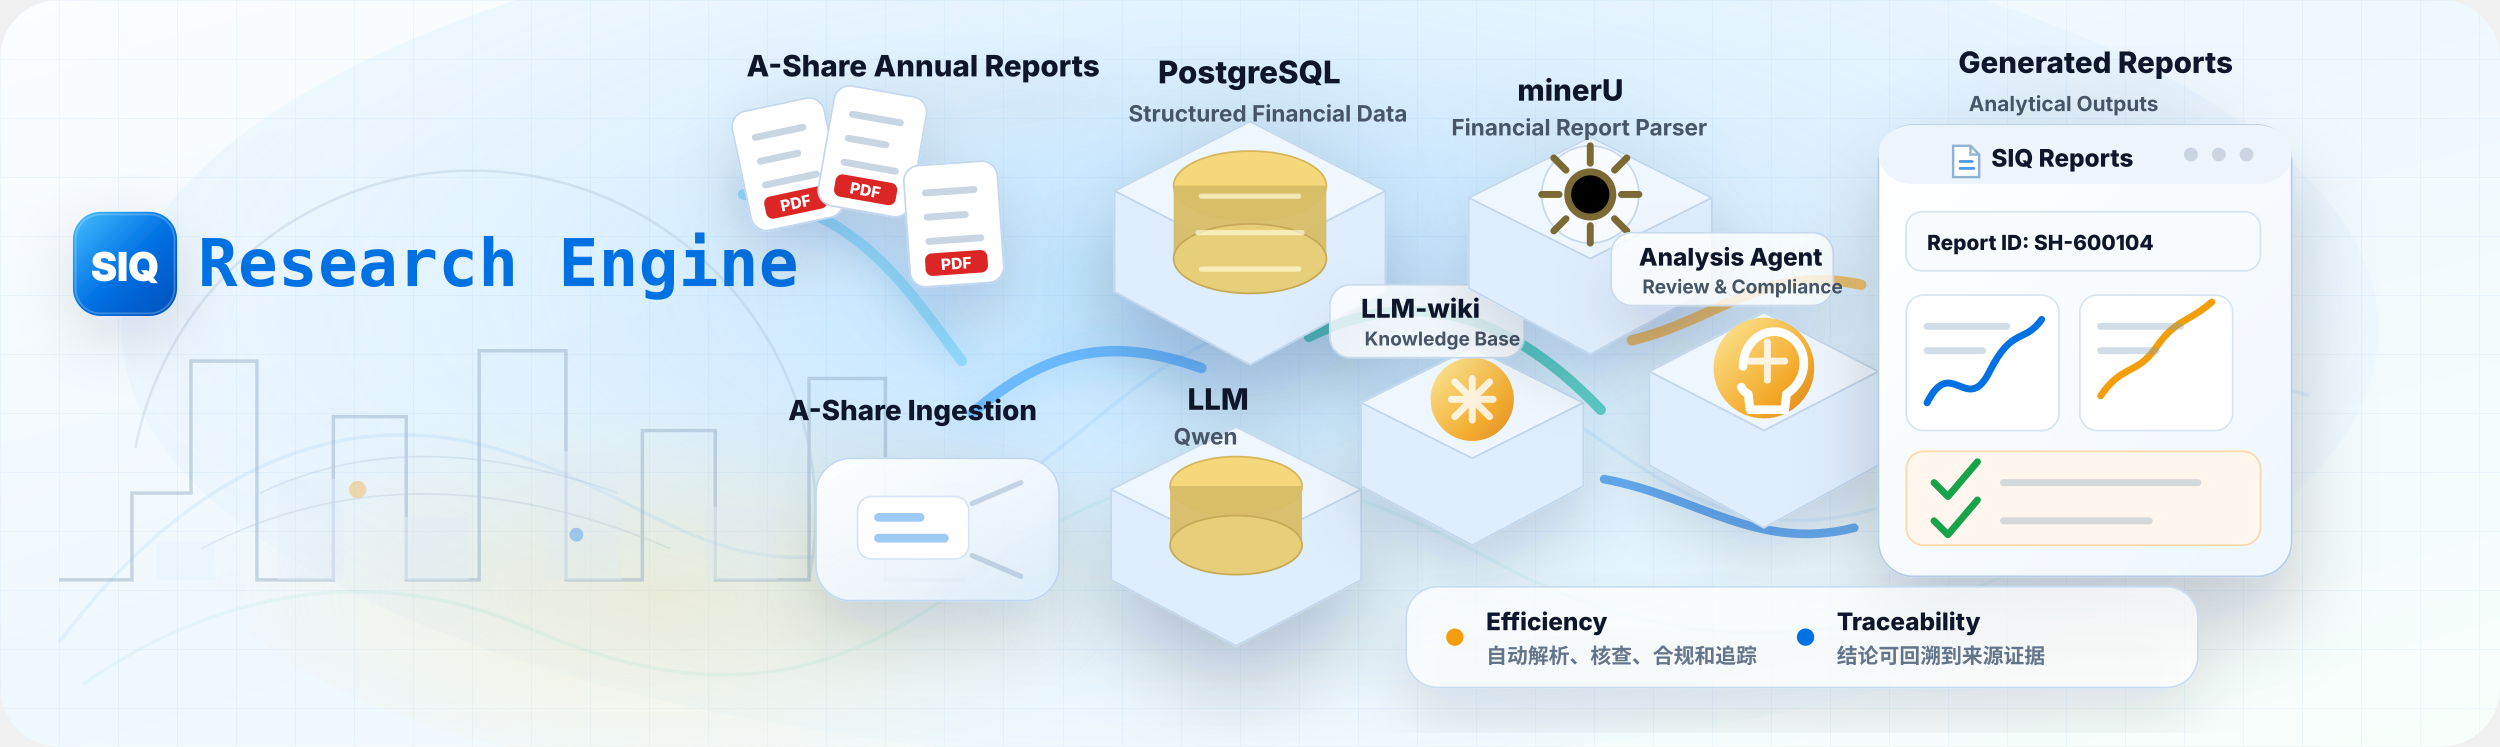
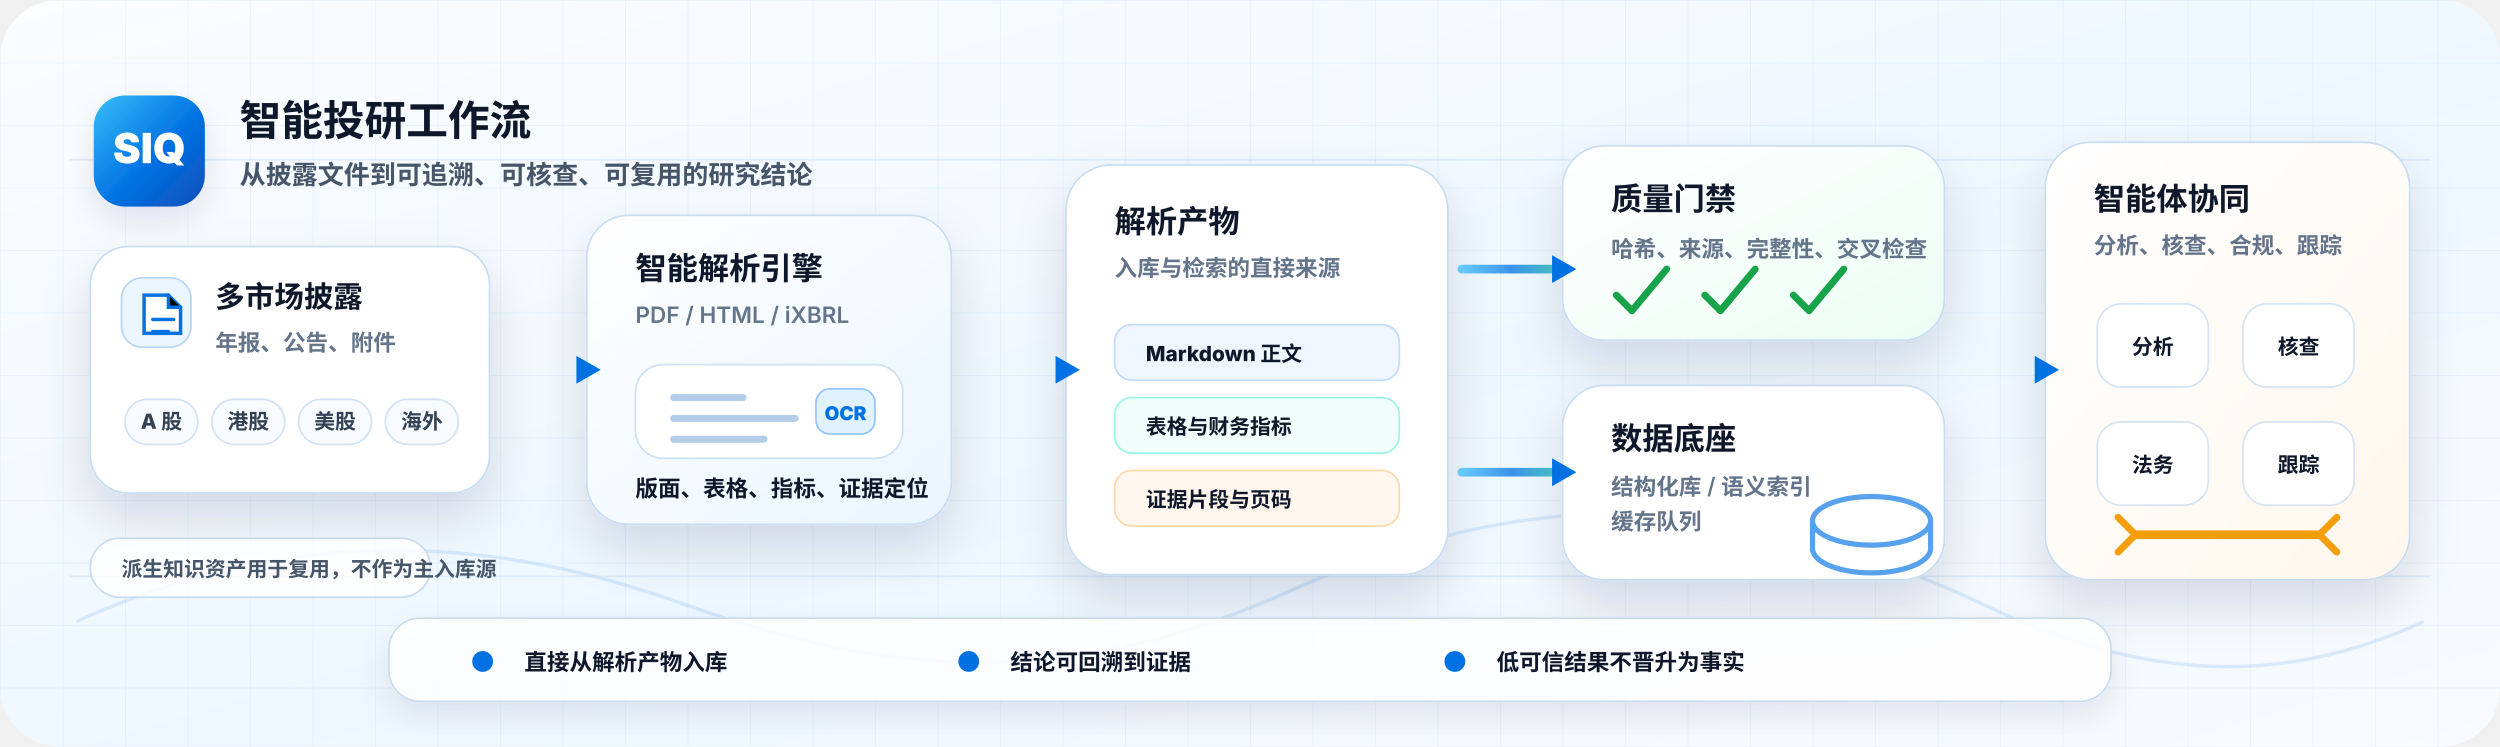
- <svg xmlns="http://www.w3.org/2000/svg" viewBox="0 0 1440 430" role="img" aria-labelledby="title desc">
+ <svg xmlns="http://www.w3.org/2000/svg" width="1440" height="430" viewBox="0 0 1440 430" role="img" aria-labelledby="title desc">
  <defs>
-     <linearGradient id="paper" x1="0" y1="0" x2="1" y2="1">
+     <linearGradient id="surface" x1="0" y1="0" x2="1" y2="1">
      <stop offset="0" stop-color="#fbfdff" />
-       <stop offset=".48" stop-color="#eff8ff" />
-       <stop offset="1" stop-color="#f8fffb" />
+       <stop offset="0.54" stop-color="#eef7ff" />
+       <stop offset="1" stop-color="#f8fbff" />
    </linearGradient>
-     <radialGradient id="blueAura" cx=".48" cy=".45" r=".62">
-       <stop offset="0" stop-color="#58b8ff" stop-opacity=".36" />
-       <stop offset=".5" stop-color="#58b8ff" stop-opacity=".12" />
-       <stop offset="1" stop-color="#58b8ff" stop-opacity="0" />
-     </radialGradient>
-     <radialGradient id="goldAura" cx=".38" cy=".64" r=".38">
-       <stop offset="0" stop-color="#f8d77a" stop-opacity=".28" />
-       <stop offset="1" stop-color="#f8d77a" stop-opacity="0" />
-     </radialGradient>
    <linearGradient id="brand" x1="0" y1="0" x2="1" y2="1">
-       <stop offset="0" stop-color="#47bfff" />
-       <stop offset=".52" stop-color="#0071e3" />
-       <stop offset="1" stop-color="#004fb8" />
+       <stop offset="0" stop-color="#38bdf8" />
+       <stop offset="0.56" stop-color="#0071e3" />
+       <stop offset="1" stop-color="#0f4fb8" />
    </linearGradient>
-     <linearGradient id="blue" x1="0" y1="0" x2="1" y2="1">
-       <stop offset="0" stop-color="#73c6ff" />
-       <stop offset=".58" stop-color="#0071e3" />
-       <stop offset="1" stop-color="#005bb5" />
-     </linearGradient>
-     <linearGradient id="mint" x1="0" y1="0" x2="1" y2="1">
-       <stop offset="0" stop-color="#99f6e4" />
+     <linearGradient id="lineBlue" x1="0" y1="0" x2="1" y2="0">
+       <stop offset="0" stop-color="#38bdf8" />
+       <stop offset="0.5" stop-color="#0071e3" />
      <stop offset="1" stop-color="#14b8a6" />
    </linearGradient>
-     <linearGradient id="gold" x1="0" y1="0" x2="1" y2="1">
-       <stop offset="0" stop-color="#fde68a" />
-       <stop offset=".68" stop-color="#f59e0b" />
-       <stop offset="1" stop-color="#d97706" />
+     <linearGradient id="softBlue" x1="0" y1="0" x2="1" y2="1">
+       <stop offset="0" stop-color="#ffffff" />
+       <stop offset="1" stop-color="#eaf5ff" />
    </linearGradient>
-     <linearGradient id="glass" x1="0" y1="0" x2="1" y2="1">
-       <stop offset="0" stop-color="#ffffff" stop-opacity=".96" />
-       <stop offset=".55" stop-color="#f2f8ff" stop-opacity=".88" />
-       <stop offset="1" stop-color="#dcefff" stop-opacity=".7" />
+     <linearGradient id="softGreen" x1="0" y1="0" x2="1" y2="1">
+       <stop offset="0" stop-color="#ffffff" />
+       <stop offset="1" stop-color="#ecfdf5" />
    </linearGradient>
-     <linearGradient id="reportWindow" x1="0" y1="0" x2="1" y2="1">
+     <linearGradient id="softAmber" x1="0" y1="0" x2="1" y2="1">
      <stop offset="0" stop-color="#ffffff" />
-       <stop offset=".72" stop-color="#f4f9ff" />
-       <stop offset="1" stop-color="#edf7ff" />
+       <stop offset="1" stop-color="#fff7ed" />
    </linearGradient>
-     <pattern id="grid" width="34" height="34" patternUnits="userSpaceOnUse">
-       <path d="M34 0H0v34" fill="none" stroke="#0071e3" stroke-opacity=".055" stroke-width="1" />
+     <pattern id="grid" width="36" height="36" patternUnits="userSpaceOnUse">
+       <path d="M36 0H0v36" fill="none" stroke="#0071e3" stroke-opacity=".06" stroke-width="1" />
    </pattern>
-     <filter id="softShadow" x="-25%" y="-45%" width="150%" height="190%">
-       <feDropShadow dx="0" dy="18" stdDeviation="18" flood-color="#0f172a" flood-opacity=".14" />
+     <filter id="shadow" x="-20%" y="-40%" width="140%" height="180%">
+       <feDropShadow dx="0" dy="14" stdDeviation="14" flood-color="#0f172a" flood-opacity=".13" />
    </filter>
-     <filter id="deepShadow" x="-25%" y="-45%" width="150%" height="190%">
-       <feDropShadow dx="0" dy="26" stdDeviation="24" flood-color="#0f172a" flood-opacity=".2" />
+     <filter id="smallShadow" x="-20%" y="-40%" width="140%" height="180%">
+       <feDropShadow dx="0" dy="8" stdDeviation="9" flood-color="#0f172a" flood-opacity=".1" />
    </filter>
-     <filter id="glow" x="-60%" y="-80%" width="220%" height="260%">
-       <feDropShadow dx="0" dy="0" stdDeviation="9" flood-color="#42a5ff" flood-opacity=".45" />
-     </filter>
-     <filter id="brandGlow" x="-55%" y="-80%" width="210%" height="260%">
-       <feDropShadow dx="0" dy="0" stdDeviation="12" flood-color="#0071e3" flood-opacity=".28" />
-       <feDropShadow dx="0" dy="12" stdDeviation="18" flood-color="#0f172a" flood-opacity=".12" />
-     </filter>
-     <clipPath id="reportClip">
-       <rect x="1082" y="72" width="238" height="260" rx="20" />
-     </clipPath>
  </defs>
-   <rect width="1440" height="430" rx="34" fill="url(#paper)" />
+   <rect width="1440" height="430" rx="34" fill="url(#surface)" />
  <rect width="1440" height="430" rx="34" fill="url(#grid)" />
-   <ellipse cx="720" cy="190" rx="650" ry="250" fill="url(#blueAura)" />
-   <ellipse cx="470" cy="300" rx="360" ry="150" fill="url(#goldAura)" />
-   <g opacity=".38">
-     <path d="M34 370c78-104 166-136 250-112 98 28 132 92 248 48 108-42 144-156 280-112 122 40 156 140 284 94 90-32 136-94 234-60" fill="none" stroke="#0071e3" stroke-opacity=".18" stroke-width="2" />
-     <path d="M48 394c86-60 176-66 252-34 110 48 180 34 262-28 112-86 192-66 300-8 134 72 244 38 356-24" fill="none" stroke="#14b8a6" stroke-opacity=".16" stroke-width="2" />
-   </g>
-   <g opacity=".45">
-     <path d="M34 334h42v-50h34v-76h38v126h44v-94h42v94h42v-132h50v132h44v-86h42v86h54v-116h44v116h46" fill="none" stroke="#91a8c3" stroke-width="2" />
-     <path d="M44 334h46v-22h34v22h36v-58h38v58h34v-36h38v36h44v-74h44v74h48v-42h42v42h48" fill="#dbeafe" opacity=".5" />
-     <path d="M78 258a160 160 0 0 1 388 76" fill="none" stroke="#91a8c3" stroke-opacity=".5" stroke-width="1.5" />
-     <path d="M116 316c80-42 172-42 270 0M150 284c58-28 126-28 206 0" fill="none" stroke="#91a8c3" stroke-opacity=".45" stroke-width="1" />
-     <circle cx="206" cy="282" r="5" fill="#f59e0b" opacity=".72" />
-     <circle cx="332" cy="308" r="4" fill="#0071e3" opacity=".7" />
-   </g>
-   <g filter="url(#brandGlow)">
-     <rect x="42" y="122" width="60" height="60" rx="16" fill="url(#brand)" />
-     <rect x="43.5" y="123.5" width="57" height="57" rx="14.5" fill="none" stroke="#ffffff" stroke-opacity=".24" />
-     <text x="72" y="153" text-anchor="middle" dominant-baseline="middle" fill="#ffffff" font-family="Inter, -apple-system, BlinkMacSystemFont, 'Segoe UI', sans-serif" font-size="23" font-weight="900" letter-spacing="-.3">SIQ</text>
-   </g>
-   <text x="114" y="154" dominant-baseline="middle" fill="#0071e3" font-family="'SF Mono', ui-monospace, 'JetBrains Mono', 'Fira Code', monospace" font-size="38" font-weight="800" letter-spacing=".2">Research Engine</text>
-   <g fill="none" stroke-linecap="round" stroke-linejoin="round">
-     <path d="M428 112c64 8 92 50 126 96" stroke="#7dd3fc" stroke-opacity=".72" stroke-width="6" filter="url(#glow)" />
-     <path d="M560 238c44-38 82-44 132-26" stroke="#42a5ff" stroke-opacity=".66" stroke-width="6" filter="url(#glow)" />
-     <path d="M754 194c64-32 118-10 168 42" stroke="#14b8a6" stroke-opacity=".62" stroke-width="6" />
-     <path d="M940 196c50-12 76-44 132-32" stroke="#f59e0b" stroke-opacity=".58" stroke-width="6" />
-     <path d="M924 276c54 10 88 42 144 28" stroke="#0071e3" stroke-opacity=".55" stroke-width="5" />
-   </g>
-   <g filter="url(#softShadow)">
-     <g transform="translate(420 66) rotate(-12)">
-       <rect x="0" y="0" width="54" height="70" rx="9" fill="#ffffff" stroke="#c3d7ef" />
-       <path d="M12 16h28M12 30h22M12 44h30" stroke="#8aa2bf" stroke-width="4" stroke-linecap="round" opacity=".45" />
-       <rect x="9" y="51" width="36" height="13" rx="4" fill="#dc2626" />
-       <text x="18" y="61" fill="#fff" font-family="Inter, sans-serif" font-size="9" font-weight="800">PDF</text>
+   <path d="M44 358c128-58 244-48 350-10 128 46 230 46 350-8 138-62 258-58 398 8 92 44 172 48 254 10" fill="none" stroke="#0071e3" stroke-opacity=".12" stroke-width="2" />
+   <path d="M40 92h1360M40 332h1360" stroke="#cbdff4" stroke-opacity=".5" stroke-width="1" />
+   <g font-family="Inter, 'Noto Sans CJK SC', 'Microsoft YaHei', -apple-system, BlinkMacSystemFont, 'Segoe UI', sans-serif">
+     <g filter="url(#smallShadow)">
+       <rect x="54" y="55" width="64" height="64" rx="18" fill="url(#brand)" />
+       <text x="86" y="94" text-anchor="middle" fill="#ffffff" font-size="24" font-weight="900">SIQ</text>
    </g>
-     <g transform="translate(482 48) rotate(10)">
-       <rect x="0" y="0" width="54" height="70" rx="9" fill="#ffffff" stroke="#c3d7ef" />
-       <path d="M12 16h28M12 30h22M12 44h30" stroke="#8aa2bf" stroke-width="4" stroke-linecap="round" opacity=".45" />
-       <rect x="9" y="51" width="36" height="13" rx="4" fill="#dc2626" />
-       <text x="18" y="61" fill="#fff" font-family="Inter, sans-serif" font-size="9" font-weight="800">PDF</text>
+     <text x="138" y="78" fill="#0f172a" font-size="24" font-weight="850">智能投研工作流</text>
+     <text x="138" y="106" fill="#475569" font-size="15" font-weight="600">从披露文件到可追溯、可核查、可复用的研究结论</text>
+     <g transform="translate(52 142)">
+       <rect width="230" height="142" rx="22" fill="#ffffff" stroke="#c8dcf2" filter="url(#shadow)" />
+       <rect x="18" y="18" width="40" height="40" rx="12" fill="#eaf5ff" stroke="#b8d6f3" />
+       <path d="M31 28h14l7 7v15H31Z" fill="#ffffff" stroke="#0071e3" stroke-width="2" />
+       <path d="M45 28v7h7M36 42h12M36 49h9" stroke="#0071e3" stroke-width="2" stroke-linecap="round" />
+       <text x="72" y="35" fill="#0f172a" font-size="17" font-weight="850">多市场披露</text>
+       <text x="72" y="60" fill="#64748b" font-size="13" font-weight="620">年报、公告、附件</text>
+       <g fill="#f8fbff" stroke="#d1e2f4">
+         <rect x="20" y="88" width="42" height="26" rx="13" />
+         <rect x="70" y="88" width="42" height="26" rx="13" />
+         <rect x="120" y="88" width="42" height="26" rx="13" />
+         <rect x="170" y="88" width="42" height="26" rx="13" />
+       </g>
+       <g fill="#334155" font-size="12" font-weight="760">
+         <text x="41" y="105" text-anchor="middle">A 股</text>
+         <text x="91" y="105" text-anchor="middle">港股</text>
+         <text x="141" y="105" text-anchor="middle">美股</text>
+         <text x="191" y="105" text-anchor="middle">海外</text>
+       </g>
    </g>
-     <g transform="translate(520 96) rotate(-4)">
-       <rect x="0" y="0" width="54" height="70" rx="9" fill="#ffffff" stroke="#c3d7ef" />
-       <path d="M12 16h28M12 30h22M12 44h30" stroke="#8aa2bf" stroke-width="4" stroke-linecap="round" opacity=".45" />
-       <rect x="9" y="51" width="36" height="13" rx="4" fill="#dc2626" />
-       <text x="18" y="61" fill="#fff" font-family="Inter, sans-serif" font-size="9" font-weight="800">PDF</text>
+     <g transform="translate(338 124)">
+       <rect width="210" height="178" rx="24" fill="url(#softBlue)" stroke="#c8dcf2" filter="url(#shadow)" />
+       <text x="28" y="37" fill="#0f172a" font-size="18" font-weight="850">智能解析引擎</text>
+       <text x="28" y="62" fill="#64748b" font-size="13" font-weight="620">PDF / HTML / iXBRL</text>
+       <g transform="translate(28 86)">
+         <rect width="154" height="54" rx="16" fill="#ffffff" stroke="#cfe0f2" />
+         <path d="M22 19h40M22 31h70M22 43h52" stroke="#7aa7d9" stroke-width="4" stroke-linecap="round" opacity=".58" />
+         <rect x="104" y="14" width="34" height="26" rx="8" fill="#e0f2fe" stroke="#93c5fd" />
+         <text x="121" y="32" text-anchor="middle" fill="#0071e3" font-size="11" font-weight="850">OCR</text>
+       </g>
+       <text x="28" y="162" fill="#0f172a" font-size="13" font-weight="760">版面、表格、指标、证据定位</text>
    </g>
-     <text x="430" y="44" fill="#0f172a" font-family="Inter, sans-serif" font-size="17" font-weight="800">A-Share Annual Reports</text>
-   </g>
-   <g filter="url(#softShadow)">
-     <rect x="470" y="264" width="140" height="82" rx="20" fill="url(#glass)" stroke="#c0d8f2" />
-     <rect x="494" y="286" width="64" height="36" rx="8" fill="#ffffff" stroke="#d6e4f4" />
-     <path d="M506 310h38M506 298h24" stroke="#0071e3" stroke-width="5" stroke-linecap="round" opacity=".38" />
-     <path d="M560 320l28 12M560 290l28-12" stroke="#8aa2bf" stroke-width="3" stroke-linecap="round" opacity=".42" />
-     <text x="454" y="242" fill="#0f172a" font-family="Inter, sans-serif" font-size="16" font-weight="800">A-Share Ingestion</text>
-   </g>
-   <g filter="url(#deepShadow)">
-     <path d="M642 110l78-40 78 40-78 40-78-40Z" fill="#eef7ff" stroke="#c2d7ee" />
-     <path d="M642 110v58l78 42 78-42v-58l-78 40-78-40Z" fill="#dfeeff" stroke="#c2d7ee" />
-     <ellipse cx="720" cy="107" rx="44" ry="20" fill="#f5d77b" stroke="#d5b65a" />
-     <path d="M676 107v42c0 11 20 20 44 20s44-9 44-20v-42" fill="#d7bd67" opacity=".95" />
-     <ellipse cx="720" cy="149" rx="44" ry="20" fill="#e6cf78" stroke="#c5a956" />
-     <path d="M692 113h56M690 134h60M692 155h56" stroke="#fff8d7" stroke-width="3" stroke-linecap="round" opacity=".7" />
-     <text x="667" y="48" fill="#0f172a" font-family="Inter, sans-serif" font-size="18" font-weight="800">PostgreSQL</text>
-     <text x="650" y="70" fill="#475569" font-family="Inter, sans-serif" font-size="13" font-weight="650">Structured Financial Data</text>
-   </g>
-   <g filter="url(#deepShadow)">
-     <path d="M640 282l72-36 72 36-72 36-72-36Z" fill="#eef7ff" stroke="#c2d7ee" />
-     <path d="M640 282v52l72 38 72-38v-52l-72 36-72-36Z" fill="#dfeeff" stroke="#c2d7ee" />
-     <ellipse cx="712" cy="280" rx="38" ry="17" fill="#f5d77b" stroke="#d5b65a" />
-     <path d="M674 280v34c0 10 17 17 38 17s38-7 38-17v-34" fill="#d7bd67" opacity=".95" />
-     <ellipse cx="712" cy="314" rx="38" ry="17" fill="#e6cf78" stroke="#c5a956" />
-     <text x="684" y="236" fill="#0f172a" font-family="Inter, sans-serif" font-size="17" font-weight="800">LLM</text>
-     <text x="676" y="256" fill="#475569" font-family="Inter, sans-serif" font-size="13" font-weight="650">Qwen</text>
-   </g>
-   <g filter="url(#softShadow)">
-     <path d="M784 232l64-32 64 32-64 32-64-32Z" fill="#eef7ff" stroke="#c2d7ee" />
-     <path d="M784 232v48l64 34 64-34v-48l-64 32-64-32Z" fill="#dfeeff" stroke="#c2d7ee" />
-     <circle cx="848" cy="230" r="24" fill="url(#gold)" opacity=".85" />
-     <path d="M836 230h24M848 218v24M838 220l20 20M858 220l-20 20" stroke="#fff" stroke-width="4" stroke-linecap="round" opacity=".8" />
-     <rect x="766" y="164" width="112" height="42" rx="12" fill="#ffffff" fill-opacity=".78" stroke="#c8daee" />
-     <text x="784" y="183" fill="#0f172a" font-family="Inter, sans-serif" font-size="15" font-weight="800">LLM-wiki</text>
-     <text x="786" y="199" fill="#475569" font-family="Inter, sans-serif" font-size="11" font-weight="650">Knowledge Base</text>
-   </g>
-   <g filter="url(#softShadow)">
-     <path d="M846 114l70-35 70 35-70 35-70-35Z" fill="#eef7ff" stroke="#c2d7ee" />
-     <path d="M846 114v52l70 38 70-38v-52l-70 35-70-35Z" fill="#dfeeff" stroke="#c2d7ee" />
-     <circle cx="916" cy="112" r="28" fill="#f8fbff" stroke="#c5d8ef" />
-     <path d="M903 112a13 13 0 1 0 26 0 13 13 0 0 0-26 0Zm13-28v10M916 130v10M888 112h10M934 112h10M895 91l7 7M930 126l7 7M937 91l-7 7M902 126l-7 7" stroke="#7c6a35" stroke-width="4" stroke-linecap="round" />
-     <text x="874" y="58" fill="#0f172a" font-family="Inter, sans-serif" font-size="17" font-weight="800">minerU</text>
-     <text x="836" y="78" fill="#475569" font-family="Inter, sans-serif" font-size="13" font-weight="650">Financial Report Parser</text>
-   </g>
-   <g filter="url(#softShadow)">
-     <path d="M950 214l66-34 66 34-66 34-66-34Z" fill="#eef7ff" stroke="#c2d7ee" />
-     <path d="M950 214v54l66 36 66-36v-54l-66 34-66-34Z" fill="#dfeeff" stroke="#c2d7ee" />
-     <circle cx="1016" cy="212" r="29" fill="url(#gold)" opacity=".88" />
-     <path d="M1004 211c0-11 8-20 18-20 9 0 17 8 17 18 0 8-4 14-10 18l-1 9h-20l-1-9c-2-1-3-2-4-4" fill="none" stroke="#fff" stroke-width="5" stroke-linecap="round" stroke-linejoin="round" />
-     <path d="M1018 197v22M1008 208h20" stroke="#fff" stroke-width="4" stroke-linecap="round" opacity=".82" />
-     <rect x="928" y="134" width="128" height="42" rx="12" fill="#ffffff" fill-opacity=".78" stroke="#c8daee" />
-     <text x="944" y="153" fill="#0f172a" font-family="Inter, sans-serif" font-size="14" font-weight="800">Analysis Agent</text>
-     <text x="946" y="169" fill="#475569" font-family="Inter, sans-serif" font-size="11" font-weight="650">Review &amp; Compliance</text>
-   </g>
-   <g filter="url(#deepShadow)">
-     <rect x="1082" y="72" width="238" height="260" rx="20" fill="url(#reportWindow)" stroke="#b8cce5" />
-     <rect x="1082" y="72" width="238" height="34" rx="20" fill="#edf4fc" />
-     <circle cx="1294" cy="89" r="4" fill="#cbd5e1" />
-     <circle cx="1278" cy="89" r="4" fill="#cbd5e1" />
-     <circle cx="1262" cy="89" r="4" fill="#cbd5e1" />
-     <g transform="translate(1122 82)">
-       <path d="M3 2h10l5 5v13H3Z" fill="#ffffff" stroke="#8fb3d5" stroke-width="1.4" />
-       <path d="M13 2v5h5" fill="none" stroke="#8fb3d5" stroke-width="1.4" />
-       <path d="M7 11h7M7 15h8" stroke="#0071e3" stroke-width="1.6" stroke-linecap="round" opacity=".7" />
-       <text x="25" y="14" fill="#0f172a" font-family="Inter, sans-serif" font-size="14" font-weight="800">SIQ Reports</text>
+     <g transform="translate(614 95)">
+       <rect width="220" height="236" rx="26" fill="#ffffff" stroke="#c8dcf2" filter="url(#shadow)" />
+       <text x="28" y="39" fill="#0f172a" font-size="18" font-weight="850">解析产物</text>
+       <text x="28" y="64" fill="#64748b" font-size="13" font-weight="620">入库与检索的直接来源</text>
+       <g transform="translate(28 92)">
+         <rect width="164" height="32" rx="10" fill="#eff6ff" stroke="#bfdbfe" />
+         <text x="18" y="21" fill="#0f172a" font-size="12" font-weight="760">Markdown 正文</text>
+       </g>
+       <g transform="translate(28 134)">
+         <rect width="164" height="32" rx="10" fill="#f0fdfa" stroke="#99f6e4" />
+         <text x="18" y="21" fill="#0f172a" font-size="12" font-weight="760">表格与财务指标</text>
+       </g>
+       <g transform="translate(28 176)">
+         <rect width="164" height="32" rx="10" fill="#fff7ed" stroke="#fed7aa" />
+         <text x="18" y="21" fill="#0f172a" font-size="12" font-weight="760">证据片段与页码</text>
+       </g>
    </g>
-     <text x="1128" y="42" fill="#0f172a" font-family="Inter, sans-serif" font-size="17" font-weight="800">Generated Reports</text>
-     <text x="1134" y="64" fill="#475569" font-family="Inter, sans-serif" font-size="12" font-weight="650">Analytical Outputs</text>
-     <g clip-path="url(#reportClip)">
-       <rect x="1098" y="122" width="204" height="34" rx="9" fill="#f8fbff" stroke="#d6e4f4" />
-       <text x="1110" y="144" fill="#0f172a" font-family="Inter, sans-serif" font-size="12" font-weight="800">Report ID: SH-600104</text>
-       <rect x="1098" y="170" width="88" height="78" rx="10" fill="#ffffff" stroke="#d6e4f4" />
-       <path d="M1110 232c14-28 23 8 36-18s20-16 30-30" fill="none" stroke="#0071e3" stroke-width="4" stroke-linecap="round" stroke-linejoin="round" />
-       <path d="M1110 188h46M1110 202h32" stroke="#7f9bb9" stroke-width="4" stroke-linecap="round" opacity=".34" />
-       <rect x="1198" y="170" width="88" height="78" rx="10" fill="#ffffff" stroke="#d6e4f4" />
-       <path d="M1210 228c12-18 21-12 32-28s18-14 32-26" fill="none" stroke="#f59e0b" stroke-width="4" stroke-linecap="round" stroke-linejoin="round" />
-       <path d="M1210 188h46M1210 202h32" stroke="#7f9bb9" stroke-width="4" stroke-linecap="round" opacity=".34" />
-       <rect x="1098" y="260" width="204" height="54" rx="10" fill="#fff7ed" stroke="#fed7aa" />
-       <path d="M1114 278l8 8 17-20M1114 300l8 8 17-20" fill="none" stroke="#16a34a" stroke-width="4" stroke-linecap="round" stroke-linejoin="round" />
-       <path d="M1154 278h112M1154 300h84" stroke="#7f9bb9" stroke-width="4" stroke-linecap="round" opacity=".34" />
+     <g transform="translate(900 84)">
+       <rect width="220" height="112" rx="24" fill="url(#softGreen)" stroke="#c8dcf2" filter="url(#shadow)" />
+       <text x="28" y="37" fill="#0f172a" font-size="18" font-weight="850">质量门禁</text>
+       <text x="28" y="64" fill="#64748b" font-size="13" font-weight="620">哈希、来源、完整性、交叉检查</text>
+       <g fill="none" stroke="#16a34a" stroke-width="4" stroke-linecap="round" stroke-linejoin="round">
+         <path d="M31 86l9 9 20-24" />
+         <path d="M82 86l9 9 20-24" />
+         <path d="M133 86l9 9 20-24" />
+       </g>
+     </g>
+     <g transform="translate(900 222)">
+       <rect width="220" height="112" rx="24" fill="#ffffff" stroke="#c8dcf2" filter="url(#shadow)" />
+       <text x="28" y="37" fill="#0f172a" font-size="18" font-weight="850">数据底座</text>
+       <text x="28" y="63" fill="#64748b" font-size="13" font-weight="620">结构化库 / 语义索引</text>
+       <text x="28" y="83" fill="#64748b" font-size="13" font-weight="620">缓存队列</text>
+       <path d="M144 78c0 8 16 14 34 14s34-6 34-14M144 78c0-8 16-14 34-14s34 6 34 14M144 78v16c0 8 16 14 34 14s34-6 34-14V78" fill="none" stroke="#0071e3" stroke-width="3" stroke-linecap="round" opacity=".66" />
+     </g>
+     <g transform="translate(1178 82)">
+       <rect width="210" height="252" rx="26" fill="url(#softAmber)" stroke="#c8dcf2" filter="url(#shadow)" />
+       <text x="28" y="39" fill="#0f172a" font-size="18" font-weight="850">智能体协同</text>
+       <text x="28" y="64" fill="#64748b" font-size="13" font-weight="620">分析、核查、合规、跟踪</text>
+       <g transform="translate(30 93)" fill="#ffffff" stroke="#d5e3f3">
+         <rect width="64" height="48" rx="14" />
+         <rect x="84" width="64" height="48" rx="14" />
+         <rect y="68" width="64" height="48" rx="14" />
+         <rect x="84" y="68" width="64" height="48" rx="14" />
+       </g>
+       <g fill="#0f172a" font-size="12" font-weight="800">
+         <text x="62" y="122" text-anchor="middle">分析</text>
+         <text x="146" y="122" text-anchor="middle">核查</text>
+         <text x="62" y="190" text-anchor="middle">法务</text>
+         <text x="146" y="190" text-anchor="middle">跟踪</text>
+       </g>
+       <path d="M52 226h106" stroke="#f59e0b" stroke-width="5" stroke-linecap="round" />
+       <path d="M52 226l-10-10M52 226l-10 10M158 226l10-10M158 226l10 10" stroke="#f59e0b" stroke-width="4" stroke-linecap="round" />
+     </g>
+     <path d="M282 213h56M548 213h66M834 213h66M1120 213h58" fill="none" stroke="url(#lineBlue)" stroke-width="6" stroke-linecap="round" />
+     <path d="M842 155h58M842 272h58" fill="none" stroke="url(#lineBlue)" stroke-width="5" stroke-linecap="round" opacity=".75" />
+     <g fill="#0071e3">
+       <path d="M332 205l14 8-14 8z" />
+       <path d="M608 205l14 8-14 8z" />
+       <path d="M894 147l14 8-14 8z" />
+       <path d="M894 264l14 8-14 8z" />
+       <path d="M1172 205l14 8-14 8z" />
+     </g>
+     <g transform="translate(224 356)" filter="url(#smallShadow)">
+       <rect width="992" height="48" rx="18" fill="#ffffff" fill-opacity=".86" stroke="#c9dbee" />
+       <g fill="#0f172a" font-size="13" font-weight="800">
+         <text x="78" y="30">直接从解析产物入库</text>
+         <text x="358" y="30">结论可回溯到证据</text>
+         <text x="638" y="30">低可信结果不晋升为事实</text>
+       </g>
+       <g fill="#0071e3">
+         <circle cx="54" cy="25" r="6" />
+         <circle cx="334" cy="25" r="6" />
+         <circle cx="614" cy="25" r="6" />
+       </g>
+     </g>
+     <g transform="translate(52 310)">
+       <rect width="196" height="34" rx="17" fill="#ffffff" fill-opacity=".82" stroke="#c9dbee" />
+       <text x="18" y="22" fill="#475569" font-size="12" font-weight="760">派生知识资产用于复用，不作为主入库源</text>
    </g>
  </g>
-   <g filter="url(#softShadow)">
-     <rect x="810" y="338" width="456" height="58" rx="18" fill="#ffffff" fill-opacity=".72" stroke="#c9dbee" />
-     <circle cx="838" cy="367" r="5" fill="#f59e0b" />
-     <text x="856" y="363" fill="#0f172a" font-family="Inter, sans-serif" font-size="14" font-weight="800">Efficiency</text>
-     <text x="856" y="382" fill="#64748b" font-family="Inter, sans-serif" font-size="12" font-weight="650">自动解析、核查、合规和追踪</text>
-     <circle cx="1040" cy="367" r="5" fill="#0071e3" />
-     <text x="1058" y="363" fill="#0f172a" font-family="Inter, sans-serif" font-size="14" font-weight="800">Traceability</text>
-     <text x="1058" y="382" fill="#64748b" font-family="Inter, sans-serif" font-size="12" font-weight="650">结论可回溯到来源证据</text>
-   </g>
</svg>
